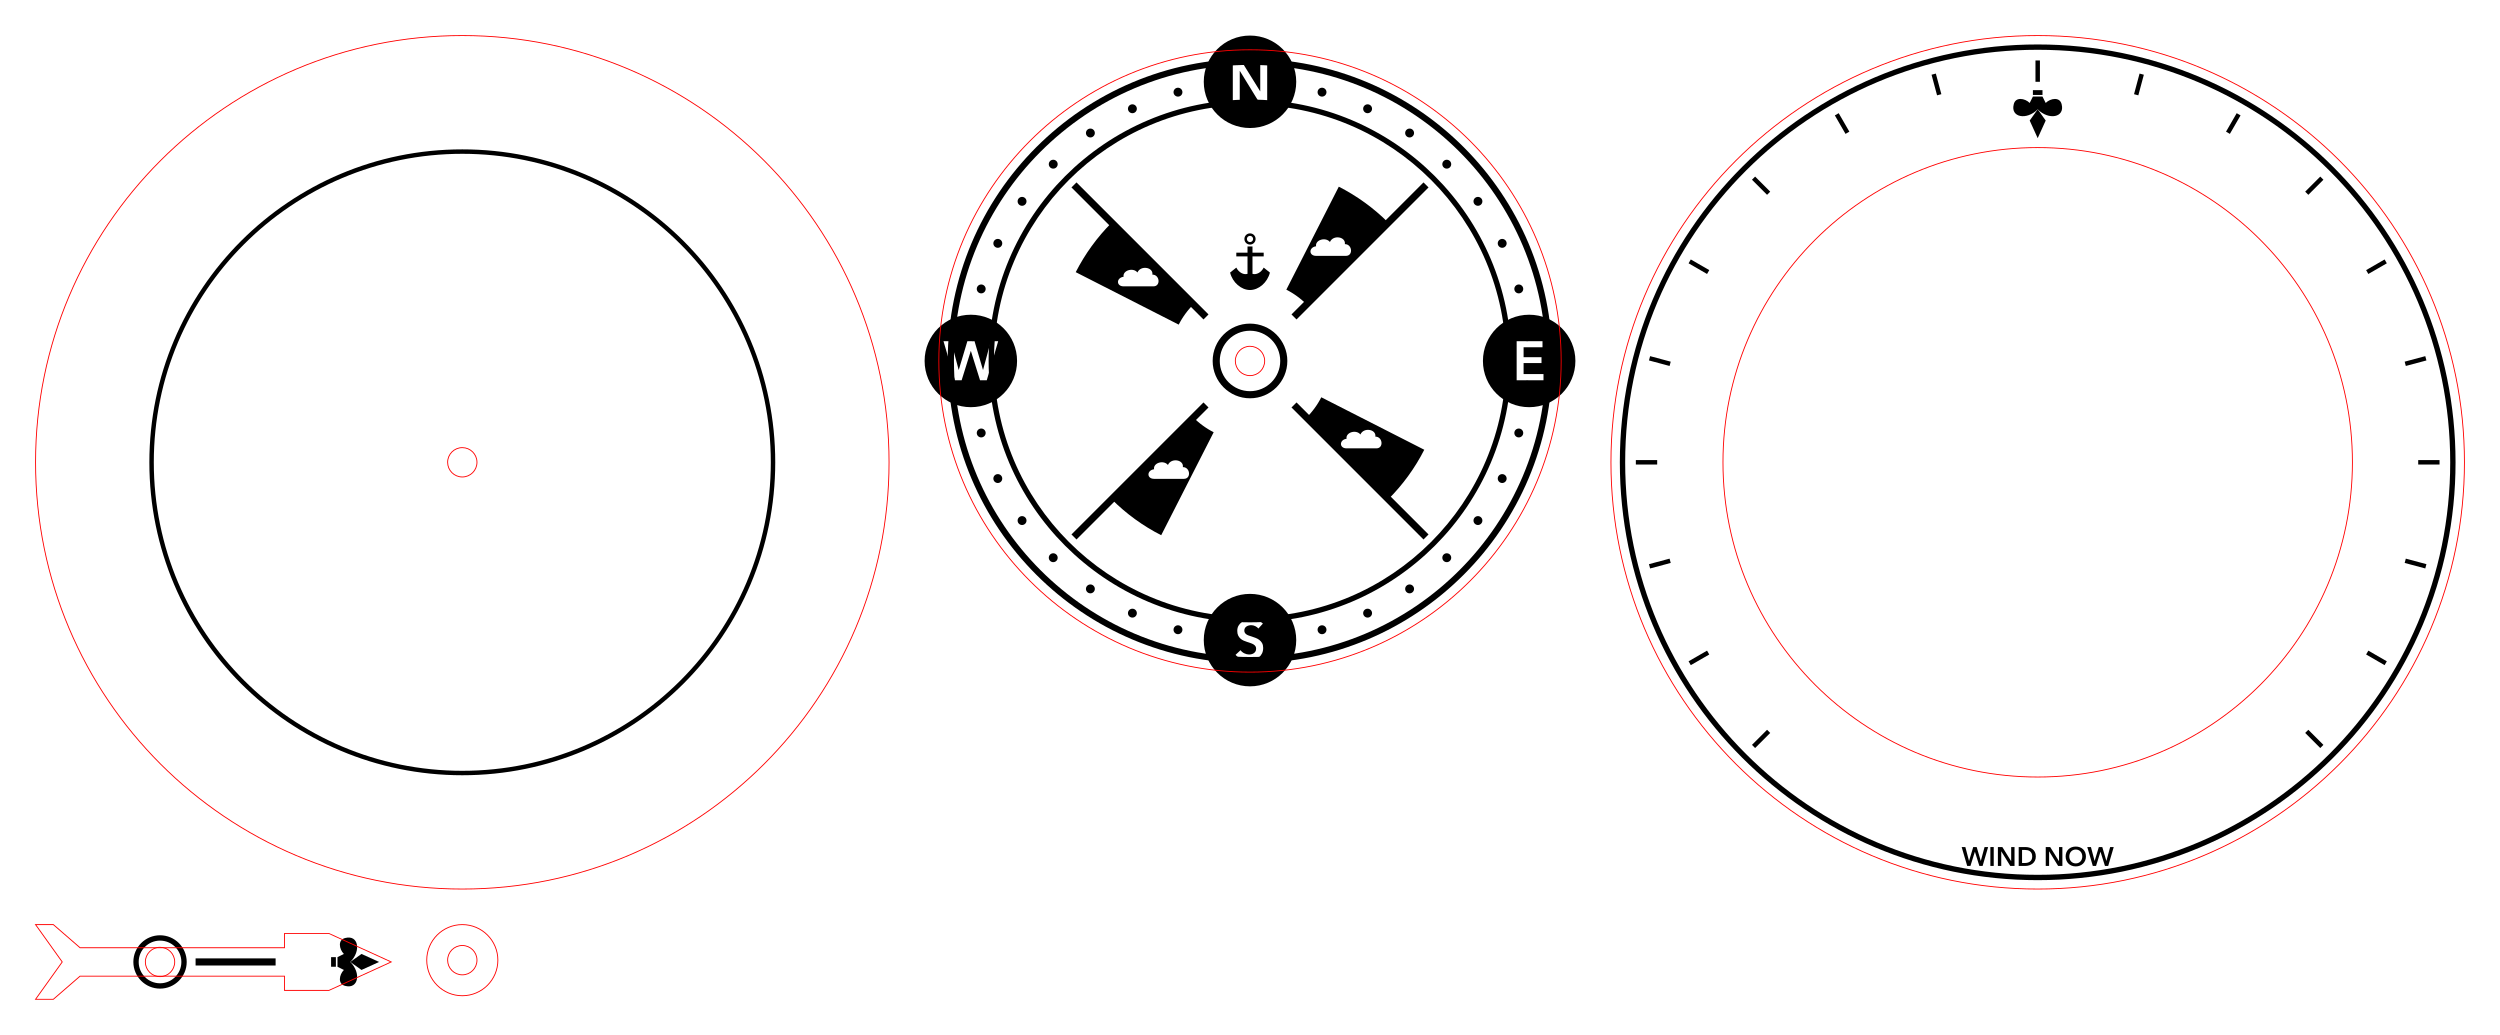
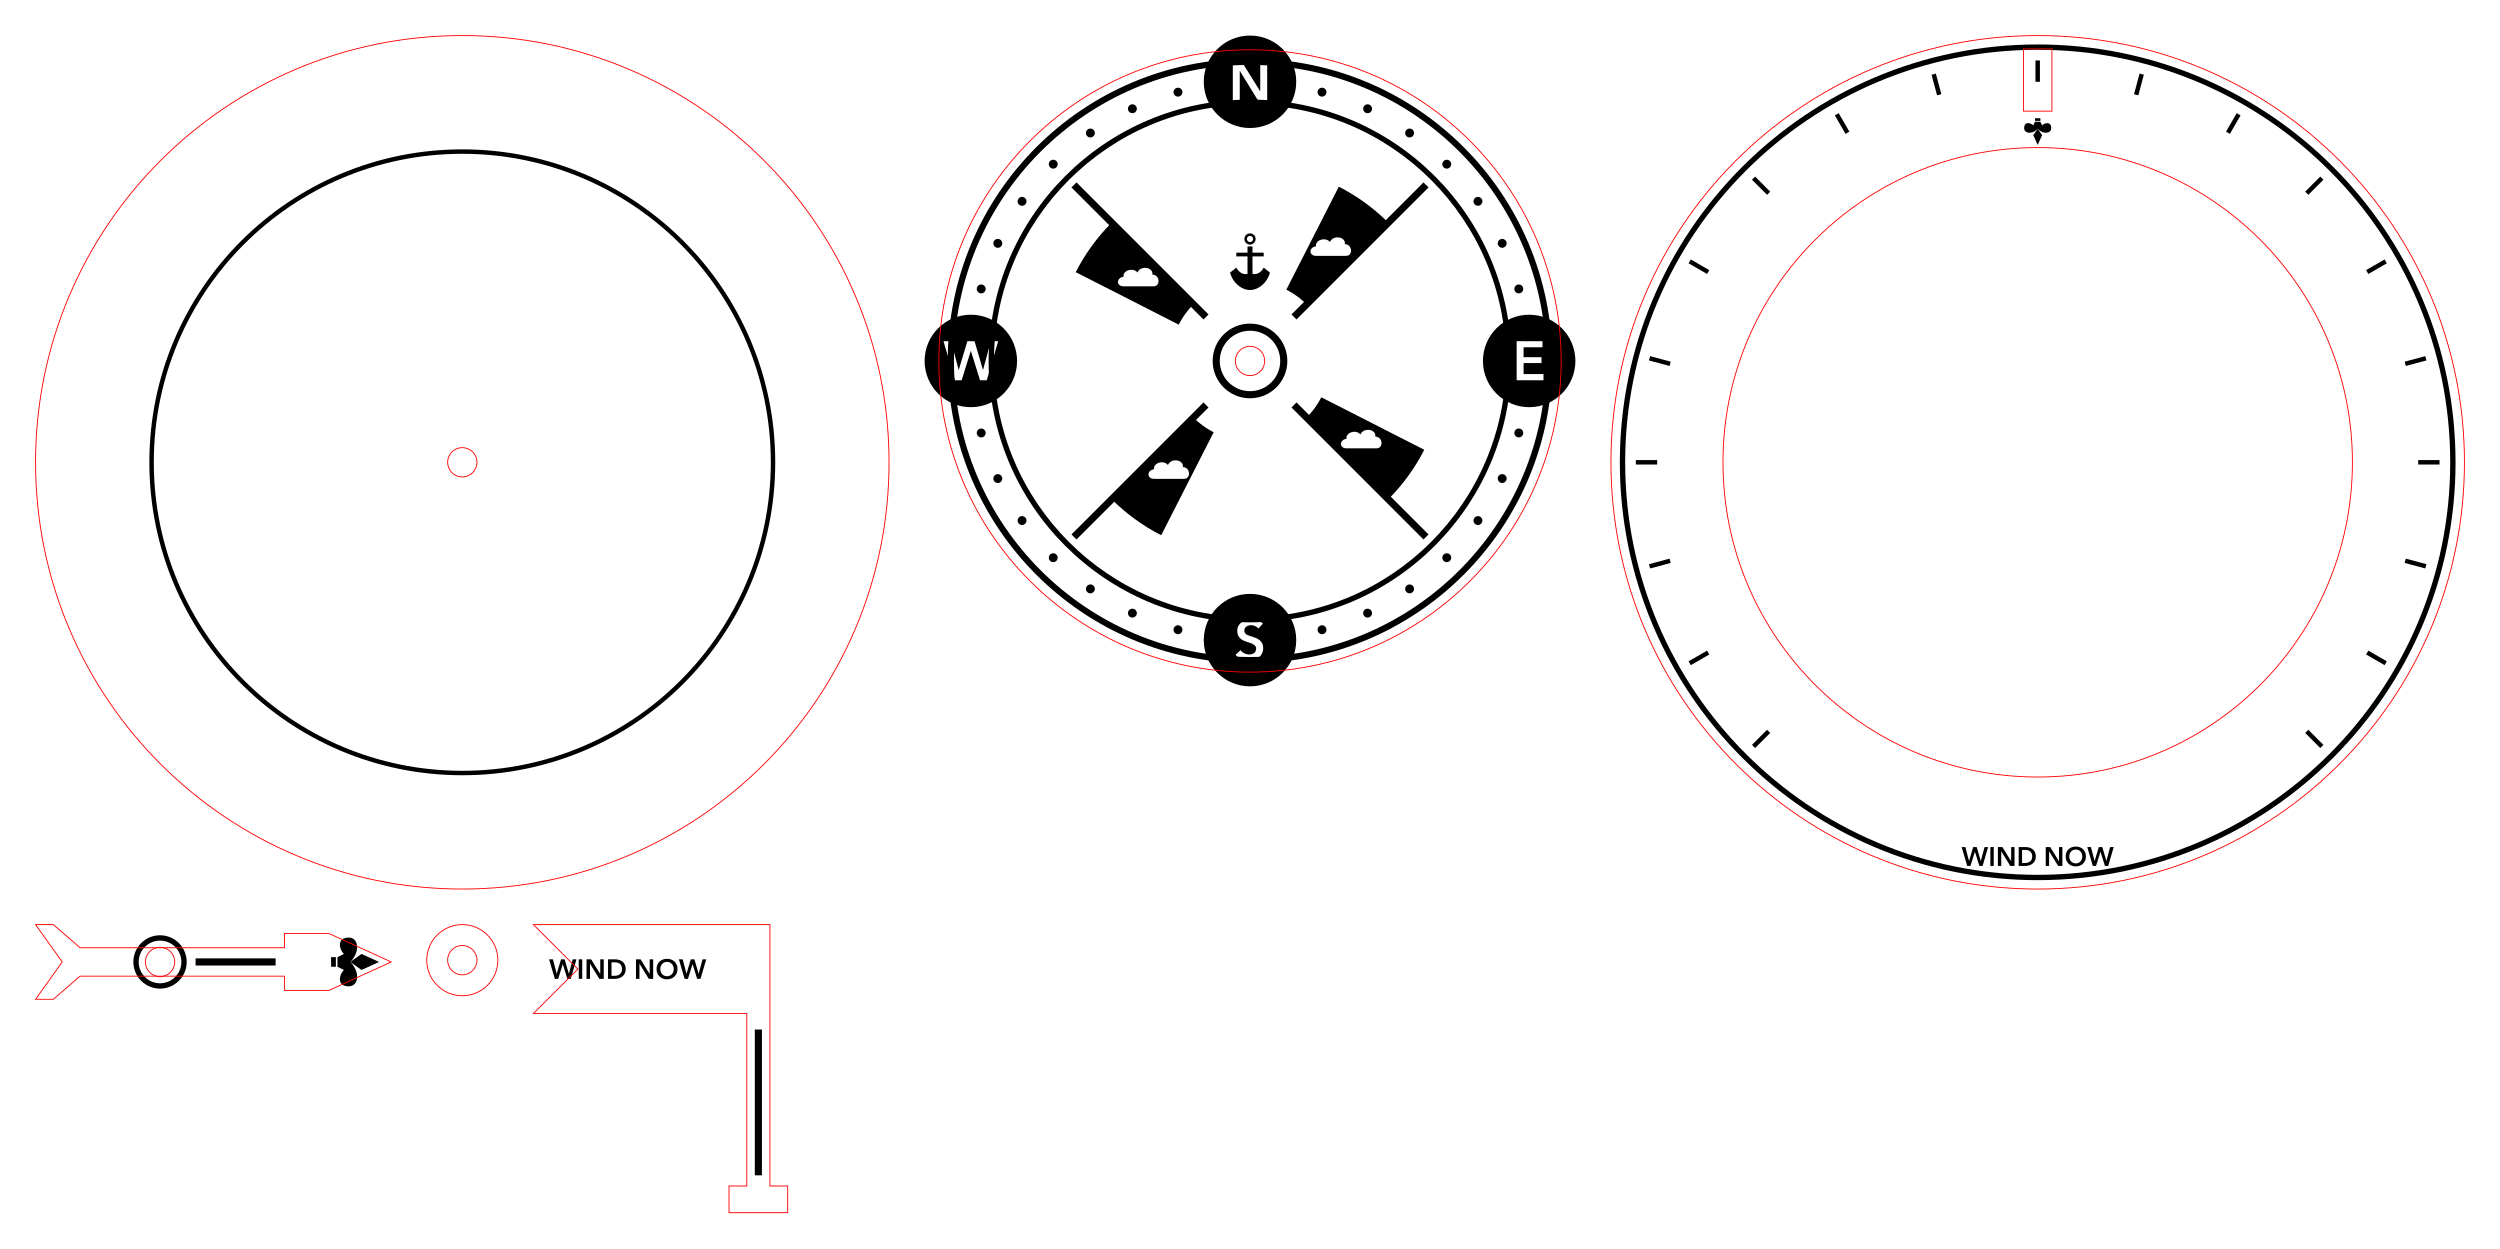
- <svg xmlns="http://www.w3.org/2000/svg" width="281.2mm" height="116.4mm" viewBox="0 0 281.2 116.4">
+ <svg xmlns="http://www.w3.org/2000/svg" width="281.2mm" height="140.4mm" viewBox="0 0 281.2 140.4">
  <g id="RASTER" class="layer-raster" fill="#000000" fill-rule="nonzero" stroke="none">
    <g class="piece" data-piece="spinner-backing">
      <path d="M87.2 52A35.2 35.2 0 1 1 16.8 52A35.2 35.2 0 1 1 87.2 52ZM86.7 52A34.7 34.7 0 1 0 17.3 52A34.7 34.7 0 1 0 86.7 52Z" />
    </g>
    <g class="piece" data-piece="spinner-dial">
      <path d="M174.6 40.6A34 34 0 1 1 106.6 40.6A34 34 0 1 1 174.6 40.6ZM173.9 40.6A33.3 33.3 0 1 0 107.3 40.6A33.3 33.3 0 1 0 173.9 40.6Z" />
      <path d="M170 40.6A29.4 29.4 0 1 1 111.2 40.6A29.4 29.4 0 1 1 170 40.6ZM169.4 40.6A28.8 28.8 0 1 0 111.8 40.6A28.8 28.8 0 1 0 169.4 40.6Z" />
      <path d="M144.8 40.6A4.2 4.2 0 1 1 136.4 40.6A4.2 4.2 0 1 1 144.8 40.6ZM144 40.6A3.4 3.4 0 1 0 137.2 40.6A3.4 3.4 0 1 0 144 40.6Z" />
      <circle cx="171.781" cy="43.328" r="0.5" />
      <circle cx="170.833" cy="48.701" r="0.5" />
      <circle cx="168.967" cy="53.828" r="0.5" />
      <circle cx="166.239" cy="58.553" r="0.5" />
      <circle cx="162.732" cy="62.732" r="0.5" />
      <circle cx="158.553" cy="66.239" r="0.5" />
      <circle cx="153.828" cy="68.967" r="0.5" />
      <circle cx="148.701" cy="70.833" r="0.5" />
      <circle cx="143.328" cy="71.781" r="0.5" />
      <circle cx="137.872" cy="71.781" r="0.5" />
      <circle cx="132.499" cy="70.833" r="0.5" />
      <circle cx="127.372" cy="68.967" r="0.5" />
      <circle cx="122.647" cy="66.239" r="0.5" />
      <circle cx="118.468" cy="62.732" r="0.5" />
      <circle cx="114.961" cy="58.553" r="0.5" />
      <circle cx="112.233" cy="53.828" r="0.5" />
      <circle cx="110.367" cy="48.701" r="0.5" />
      <circle cx="109.419" cy="43.328" r="0.5" />
      <circle cx="109.419" cy="37.872" r="0.5" />
      <circle cx="110.367" cy="32.499" r="0.5" />
      <circle cx="112.233" cy="27.372" r="0.5" />
      <circle cx="114.961" cy="22.647" r="0.5" />
      <circle cx="118.468" cy="18.468" r="0.5" />
      <circle cx="122.647" cy="14.961" r="0.5" />
      <circle cx="127.372" cy="12.233" r="0.5" />
      <circle cx="132.499" cy="10.367" r="0.5" />
      <circle cx="137.872" cy="9.419" r="0.5" />
      <circle cx="143.328" cy="9.419" r="0.5" />
      <circle cx="148.701" cy="10.367" r="0.5" />
      <circle cx="153.828" cy="12.233" r="0.5" />
      <circle cx="158.553" cy="14.961" r="0.5" />
      <circle cx="162.732" cy="18.468" r="0.5" />
      <circle cx="166.239" cy="22.647" r="0.5" />
      <circle cx="168.967" cy="27.372" r="0.5" />
      <circle cx="170.833" cy="32.499" r="0.5" />
      <circle cx="171.781" cy="37.872" r="0.5" />
      <path d="M145.8 9.2A5.2 5.2 0 1 1 135.4 9.2A5.2 5.2 0 1 1 145.8 9.2ZM138.666 6.98L138.666 11.37L139.447 11.37L139.447 7.979L139.459 7.979L141.542 11.37L142.534 11.37L142.534 6.98L141.753 6.98L141.753 10.266L141.741 10.266L139.701 6.98L138.666 6.98Z" />
      <path d="M177.2 40.6A5.2 5.2 0 1 1 166.8 40.6A5.2 5.2 0 1 1 177.2 40.6ZM170.593 38.38L170.593 42.77L173.612 42.77L173.612 42.076L171.374 42.076L171.374 40.836L173.389 40.836L173.389 40.178L171.374 40.178L171.374 39.062L173.5 39.062L173.5 38.38L170.593 38.38Z" />
      <path d="M145.8 72A5.2 5.2 0 1 1 135.4 72A5.2 5.2 0 1 1 145.8 72ZM141.542 70.698L142.051 70.14C141.881 69.983 141.682 69.865 141.453 69.787C141.223 69.708 140.997 69.669 140.774 69.669C140.575 69.669 140.38 69.695 140.188 69.746C139.996 69.798 139.824 69.877 139.673 69.982C139.522 70.087 139.4 70.221 139.307 70.382C139.214 70.543 139.168 70.735 139.168 70.958C139.168 71.165 139.201 71.338 139.267 71.476C139.333 71.615 139.419 71.731 139.524 71.826C139.63 71.921 139.749 71.998 139.881 72.056C140.013 72.114 140.145 72.163 140.278 72.205C140.414 72.25 140.544 72.293 140.668 72.335C140.792 72.376 140.9 72.425 140.991 72.481C141.082 72.536 141.154 72.602 141.208 72.679C141.261 72.755 141.288 72.851 141.288 72.967C141.288 73.087 141.264 73.187 141.217 73.268C141.169 73.349 141.107 73.416 141.031 73.469C140.954 73.523 140.869 73.561 140.774 73.584C140.679 73.607 140.586 73.618 140.495 73.618C140.321 73.618 140.144 73.575 139.965 73.488C139.785 73.401 139.641 73.283 139.534 73.135L138.976 73.655C139.149 73.862 139.372 74.018 139.645 74.124C139.918 74.229 140.197 74.282 140.482 74.282C140.697 74.282 140.902 74.253 141.096 74.195C141.29 74.137 141.46 74.05 141.604 73.934C141.749 73.819 141.865 73.673 141.952 73.497C142.038 73.322 142.082 73.116 142.082 72.88C142.082 72.665 142.041 72.486 141.961 72.341C141.88 72.196 141.777 72.076 141.651 71.981C141.525 71.886 141.386 71.81 141.236 71.752C141.085 71.694 140.939 71.642 140.798 71.597C140.674 71.56 140.561 71.523 140.457 71.485C140.354 71.448 140.266 71.405 140.194 71.355C140.122 71.306 140.065 71.246 140.023 71.175C139.982 71.105 139.961 71.02 139.961 70.921C139.961 70.814 139.985 70.722 140.033 70.645C140.08 70.569 140.141 70.507 140.216 70.459C140.29 70.412 140.373 70.377 140.464 70.354C140.555 70.331 140.645 70.32 140.736 70.32C140.889 70.32 141.041 70.356 141.192 70.428C141.343 70.501 141.46 70.591 141.542 70.698Z" />
      <path d="M114.4 40.6A5.2 5.2 0 1 1 104 40.6A5.2 5.2 0 1 1 114.4 40.6ZM106.125 38.38L107.408 42.77L108.165 42.77L109.194 39.478L109.206 39.478L110.235 42.77L110.992 42.77L112.275 38.38L111.444 38.38L110.576 41.604L110.564 41.604L109.615 38.38L108.809 38.38L107.842 41.604L107.83 41.604L106.98 38.38L106.125 38.38Z" />
      <path d="M145.833 45.267L160.682 60.116L160.116 60.682L145.267 45.833Z" />
      <path d="M135.933 45.833L121.084 60.682L120.518 60.116L135.367 45.267Z" />
      <path d="M135.367 35.933L120.518 21.084L121.084 20.518L135.933 35.367Z" />
      <path d="M145.267 35.367L160.116 20.518L160.682 21.084L145.833 35.933Z" />
      <path d="M160.202 50.588L159.795 51.35L159.358 52.095L158.892 52.823L158.398 53.531L157.877 54.22L157.329 54.888L156.755 55.534L156.156 56.156L146.964 46.964L147.209 46.709L147.444 46.445L147.668 46.172L147.881 45.89L148.083 45.6L148.274 45.302L148.452 44.998L148.619 44.686ZM151.46 50.431L154.82 50.431C155.66 50.431 155.54 49.111 154.7 49.111C154.82 48.271 153.38 48.031 153.02 48.871C152.54 48.271 151.34 48.631 151.46 49.351C150.62 49.471 150.62 50.431 151.46 50.431Z" />
      <path d="M130.612 60.202L129.85 59.795L129.105 59.358L128.377 58.892L127.669 58.398L126.98 57.877L126.312 57.329L125.666 56.755L125.044 56.156L134.236 46.964L134.491 47.209L134.755 47.444L135.028 47.668L135.31 47.881L135.6 48.083L135.898 48.274L136.202 48.452L136.514 48.619ZM129.809 53.86L133.169 53.86C134.009 53.86 133.889 52.54 133.049 52.54C133.169 51.7 131.729 51.46 131.369 52.3C130.889 51.7 129.689 52.06 129.809 52.78C128.969 52.9 128.969 53.86 129.809 53.86Z" />
      <path d="M120.998 30.612L121.405 29.85L121.842 29.105L122.308 28.377L122.802 27.669L123.323 26.98L123.871 26.312L124.445 25.666L125.044 25.044L134.236 34.236L133.991 34.491L133.756 34.755L133.532 35.028L133.319 35.31L133.117 35.6L132.926 35.898L132.748 36.202L132.581 36.514ZM126.38 32.209L129.74 32.209C130.58 32.209 130.46 30.889 129.62 30.889C129.74 30.049 128.3 29.809 127.94 30.649C127.46 30.049 126.26 30.409 126.38 31.129C125.54 31.249 125.54 32.209 126.38 32.209Z" />
      <path d="M150.588 20.998L151.35 21.405L152.095 21.842L152.823 22.308L153.531 22.802L154.22 23.323L154.888 23.871L155.534 24.445L156.156 25.044L146.964 34.236L146.709 33.991L146.445 33.756L146.172 33.532L145.89 33.319L145.6 33.117L145.302 32.926L144.998 32.748L144.686 32.581ZM148.031 28.78L151.391 28.78C152.231 28.78 152.111 27.46 151.271 27.46C151.391 26.62 149.951 26.38 149.591 27.22C149.111 26.62 147.911 26.98 148.031 27.7C147.191 27.82 147.191 28.78 148.031 28.78Z" />
      <path d="M141.23 26.88A0.63 0.63 0 1 1 139.97 26.88A0.63 0.63 0 1 1 141.23 26.88ZM140.95 26.88A0.35 0.35 0 1 0 140.25 26.88A0.35 0.35 0 1 0 140.95 26.88Z" />
      <path d="M140.32 27.72L140.88 27.72L140.88 28.42L142.14 28.42L142.14 28.84L140.88 28.84L140.88 30.8C141.3 30.94 141.86 30.66 142.14 30.1L142.84 30.66C142.56 31.78 141.58 32.62 140.6 32.62C139.62 32.62 138.64 31.78 138.36 30.66L139.06 30.1C139.34 30.66 139.9 30.94 140.32 30.8L140.32 28.84L139.06 28.84L139.06 28.42L140.32 28.42Z" />
    </g>
    <g class="piece" data-piece="spinner-ring">
      <path d="M276.2 52A47 47 0 1 1 182.2 52A47 47 0 1 1 276.2 52ZM275.6 52A46.4 46.4 0 1 0 182.8 52A46.4 46.4 0 1 0 275.6 52Z" />
-       <path d="M229.2 15.54L228.3 13.56L229.2 12.3L230.1 13.56Z" />
-       <path d="M229.2 12.3C227.94 13.56 226.14 13.2 226.5 11.76C226.68 10.86 227.76 11.04 228.3 11.58L228.66 10.86L229.74 10.86L230.1 11.58C230.64 11.04 231.72 10.86 231.9 11.76C232.26 13.2 230.46 13.56 229.2 12.3Z" />
-       <path d="M229.74 10.68L228.66 10.68L228.66 10.14L229.74 10.14Z" />
+       <path d="M229.2 16.3L228.7 15.2L229.2 14.5L229.7 15.2Z" />
+       <path d="M229.2 14.5C228.5 15.2 227.5 15 227.7 14.2C227.8 13.7 228.4 13.8 228.7 14.1L228.9 13.7L229.5 13.7L229.7 14.1C230 13.8 230.6 13.7 230.7 14.2C230.9 15 229.9 15.2 229.2 14.5Z" />
+       <path d="M229.5 13.6L228.9 13.6L228.9 13.3L229.5 13.3Z" />
      <path d="M220.648 95.276L221.063 95.276L221.474 96.836L221.48 96.836L221.948 95.276L222.337 95.276L222.796 96.836L222.802 96.836L223.223 95.276L223.624 95.276L223.004 97.4L222.638 97.4L222.14 95.807L222.134 95.807L221.635 97.4L221.27 97.4Z" />
      <path d="M223.877 95.276L224.254 95.276L224.254 97.4L223.877 97.4Z" />
      <path d="M224.723 95.276L225.224 95.276L226.211 96.866L226.217 96.866L226.217 95.276L226.594 95.276L226.594 97.4L226.115 97.4L225.106 95.759L225.1 95.759L225.1 97.4L224.723 97.4Z" />
      <path d="M227.063 95.276L227.816 95.276C227.954 95.276 228.093 95.294 228.233 95.33C228.373 95.366 228.498 95.426 228.611 95.509C228.723 95.592 228.813 95.701 228.884 95.836C228.954 95.971 228.989 96.138 228.989 96.338C228.989 96.524 228.954 96.684 228.884 96.818C228.813 96.952 228.723 97.062 228.611 97.148C228.498 97.234 228.373 97.298 228.233 97.339C228.093 97.38 227.954 97.4 227.816 97.4L227.063 97.4ZM227.755 97.07C227.854 97.07 227.951 97.059 228.05 97.036C228.147 97.012 228.236 96.974 228.315 96.919C228.394 96.864 228.459 96.789 228.509 96.695C228.558 96.601 228.584 96.482 228.584 96.338C228.584 96.186 228.558 96.062 228.509 95.966C228.459 95.87 228.394 95.795 228.315 95.741C228.236 95.687 228.147 95.65 228.05 95.63C227.951 95.61 227.854 95.6 227.755 95.6L227.441 95.6L227.441 97.07Z" />
      <path d="M230.105 95.276L230.605 95.276L231.593 96.866L231.599 96.866L231.599 95.276L231.977 95.276L231.977 97.4L231.497 97.4L230.489 95.759L230.483 95.759L230.483 97.4L230.105 97.4Z" />
      <path d="M232.343 96.332C232.343 96.162 232.371 96.009 232.428 95.872C232.485 95.735 232.564 95.618 232.665 95.522C232.766 95.426 232.886 95.352 233.025 95.3C233.164 95.248 233.316 95.222 233.48 95.222C233.646 95.222 233.799 95.248 233.938 95.3C234.079 95.352 234.2 95.426 234.301 95.522C234.403 95.618 234.483 95.735 234.54 95.872C234.597 96.009 234.626 96.162 234.626 96.332C234.626 96.498 234.597 96.649 234.54 96.786C234.483 96.923 234.403 97.042 234.301 97.141C234.2 97.239 234.079 97.316 233.938 97.372C233.799 97.427 233.646 97.454 233.48 97.454C233.316 97.454 233.164 97.427 233.025 97.372C232.886 97.316 232.766 97.239 232.665 97.141C232.564 97.042 232.485 96.923 232.428 96.786C232.371 96.649 232.343 96.498 232.343 96.332ZM232.754 96.332C232.754 96.446 232.771 96.551 232.806 96.646C232.841 96.741 232.891 96.823 232.956 96.893C233.021 96.963 233.098 97.018 233.187 97.057C233.276 97.096 233.374 97.115 233.483 97.115C233.591 97.115 233.689 97.096 233.779 97.057C233.87 97.018 233.947 96.963 234.012 96.893C234.077 96.823 234.127 96.741 234.162 96.646C234.197 96.551 234.215 96.446 234.215 96.332C234.215 96.222 234.197 96.12 234.162 96.026C234.127 95.932 234.078 95.85 234.014 95.78C233.95 95.71 233.873 95.655 233.783 95.615C233.693 95.575 233.593 95.555 233.483 95.555C233.373 95.555 233.273 95.575 233.184 95.615C233.095 95.655 233.019 95.71 232.955 95.78C232.89 95.85 232.841 95.932 232.806 96.026C232.771 96.12 232.754 96.222 232.754 96.332Z" />
      <path d="M234.776 95.276L235.189 95.276L235.6 96.836L235.606 96.836L236.075 95.276L236.465 95.276L236.924 96.836L236.93 96.836L237.349 95.276L237.752 95.276L237.13 97.4L236.765 97.4L236.266 95.807L236.26 95.807L235.763 97.4L235.397 97.4Z" />
      <path d="M272 51.75L274.4 51.75L274.4 52.25L272 52.25Z" />
      <path d="M270.606 62.836L272.925 63.457L272.795 63.94L270.477 63.319Z" />
      <path d="M266.391 73.183L268.469 74.383L268.219 74.817L266.141 73.617Z" />
      <path d="M259.641 82.087L261.338 83.784L260.984 84.138L259.287 82.441Z" />
      <path d="M199.113 82.441L197.416 84.138L197.062 83.784L198.759 82.087Z" />
      <path d="M192.259 73.617L190.181 74.817L189.931 74.383L192.009 73.183Z" />
      <path d="M187.923 63.319L185.605 63.94L185.475 63.457L187.794 62.836Z" />
      <path d="M186.4 52.25L184 52.25L184 51.75L186.4 51.75Z" />
      <path d="M187.794 41.164L185.475 40.543L185.605 40.06L187.923 40.681Z" />
      <path d="M192.009 30.817L189.931 29.617L190.181 29.183L192.259 30.383Z" />
      <path d="M198.759 21.913L197.062 20.216L197.416 19.862L199.113 21.559Z" />
      <path d="M207.583 15.059L206.383 12.981L206.817 12.731L208.017 14.809Z" />
      <path d="M217.881 10.723L217.26 8.405L217.743 8.275L218.364 10.594Z" />
      <path d="M228.95 9.2L228.95 6.8L229.45 6.8L229.45 9.2Z" />
      <path d="M240.036 10.594L240.657 8.275L241.14 8.405L240.519 10.723Z" />
      <path d="M250.383 14.809L251.583 12.731L252.017 12.981L250.817 15.059Z" />
      <path d="M259.287 21.559L260.984 19.862L261.338 20.216L259.641 21.913Z" />
      <path d="M266.141 30.383L268.219 29.183L268.469 29.617L266.391 30.817Z" />
      <path d="M270.477 40.681L272.795 40.06L272.925 40.543L270.606 41.164Z" />
    </g>
    <g class="piece" data-piece="spinner-needle">
      <path d="M21 108.2A3 3 0 1 1 15 108.2A3 3 0 1 1 21 108.2ZM20.4 108.2A2.4 2.4 0 1 0 15.6 108.2A2.4 2.4 0 1 0 20.4 108.2Z" />
      <path d="M22 107.8L31 107.8L31 108.6L22 108.6Z" />
      <path d="M42.64 108.2L40.66 109.1L39.4 108.2L40.66 107.3Z" />
      <path d="M39.4 108.2C40.66 109.46 40.3 111.26 38.86 110.9C37.96 110.72 38.14 109.64 38.68 109.1L37.96 108.74L37.96 107.66L38.68 107.3C38.14 106.76 37.96 105.68 38.86 105.5C40.3 105.14 40.66 106.94 39.4 108.2Z" />
      <path d="M37.78 107.66L37.78 108.74L37.24 108.74L37.24 107.66Z" />
    </g>
+     <g class="piece" data-piece="spinner-vane">
+       <path d="M84.9 115.8L85.7 115.8L85.7 132.2L84.9 132.2Z" />
+       <path d="M61.763 107.905L62.191 107.905L62.616 109.517L62.622 109.517L63.106 107.905L63.509 107.905L63.983 109.517L63.989 109.517L64.423 107.905L64.839 107.905L64.197 110.1L63.819 110.1L63.304 108.454L63.298 108.454L62.783 110.1L62.405 110.1Z" />
+       <path d="M65.099 107.905L65.49 107.905L65.49 110.1L65.099 110.1Z" />
+       <path d="M65.973 107.905L66.491 107.905L67.511 109.548L67.517 109.548L67.517 107.905L67.908 107.905L67.908 110.1L67.412 110.1L66.37 108.404L66.364 108.404L66.364 110.1L65.973 110.1Z" />
+       <path d="M68.391 107.905L69.169 107.905C69.312 107.905 69.456 107.924 69.6 107.961C69.745 107.998 69.875 108.06 69.991 108.145C70.107 108.231 70.201 108.344 70.273 108.483C70.345 108.623 70.381 108.796 70.381 109.003C70.381 109.195 70.345 109.36 70.273 109.499C70.201 109.637 70.107 109.751 69.991 109.84C69.875 109.928 69.745 109.994 69.6 110.036C69.456 110.079 69.312 110.1 69.169 110.1L68.391 110.1ZM69.107 109.759C69.209 109.759 69.31 109.747 69.411 109.723C69.512 109.7 69.604 109.659 69.686 109.602C69.767 109.546 69.834 109.469 69.885 109.372C69.937 109.274 69.963 109.151 69.963 109.003C69.963 108.846 69.937 108.717 69.885 108.618C69.834 108.519 69.767 108.442 69.686 108.386C69.604 108.33 69.512 108.292 69.411 108.271C69.31 108.25 69.209 108.24 69.107 108.24L68.782 108.24L68.782 109.759Z" />
+       <path d="M71.535 107.905L72.052 107.905L73.072 109.548L73.078 109.548L73.078 107.905L73.469 107.905L73.469 110.1L72.973 110.1L71.931 108.404L71.925 108.404L71.925 110.1L71.535 110.1Z" />
+       <path d="M73.847 108.996C73.847 108.821 73.877 108.662 73.936 108.521C73.995 108.379 74.076 108.259 74.181 108.159C74.285 108.06 74.409 107.984 74.553 107.93C74.696 107.876 74.853 107.849 75.022 107.849C75.194 107.849 75.352 107.876 75.496 107.93C75.641 107.984 75.766 108.06 75.872 108.159C75.977 108.259 76.059 108.379 76.118 108.521C76.177 108.662 76.206 108.821 76.206 108.996C76.206 109.168 76.177 109.324 76.118 109.466C76.059 109.608 75.977 109.73 75.872 109.832C75.766 109.934 75.641 110.014 75.496 110.071C75.352 110.127 75.194 110.156 75.022 110.156C74.853 110.156 74.696 110.127 74.553 110.071C74.409 110.014 74.285 109.934 74.181 109.832C74.076 109.73 73.995 109.608 73.936 109.466C73.877 109.324 73.847 109.168 73.847 108.996ZM74.272 108.996C74.272 109.114 74.29 109.222 74.326 109.32C74.362 109.419 74.414 109.504 74.481 109.576C74.548 109.648 74.628 109.705 74.72 109.745C74.812 109.785 74.914 109.806 75.025 109.806C75.137 109.806 75.239 109.785 75.332 109.745C75.425 109.705 75.505 109.648 75.572 109.576C75.64 109.504 75.691 109.419 75.727 109.32C75.764 109.222 75.782 109.114 75.782 108.996C75.782 108.883 75.764 108.777 75.727 108.68C75.691 108.583 75.64 108.498 75.574 108.426C75.508 108.354 75.428 108.297 75.335 108.256C75.242 108.214 75.139 108.194 75.025 108.194C74.912 108.194 74.809 108.214 74.717 108.256C74.625 108.297 74.546 108.354 74.48 108.426C74.414 108.498 74.362 108.583 74.326 108.68C74.29 108.777 74.272 108.883 74.272 108.996Z" />
+       <path d="M76.361 107.905L76.789 107.905L77.214 109.517L77.22 109.517L77.704 107.905L78.107 107.905L78.581 109.517L78.587 109.517L79.021 107.905L79.437 107.905L78.795 110.1L78.417 110.1L77.902 108.454L77.896 108.454L77.381 110.1L77.003 110.1Z" />
+     </g>
  </g>
  <g id="CUT" class="layer-cut" fill="none" stroke="#ff0000" stroke-width="0.1">
    <g class="piece" data-piece="spinner-backing">
      <circle cx="52" cy="52" r="48" />
      <circle cx="52" cy="52" r="1.65" />
    </g>
    <g class="piece" data-piece="spinner-dial">
      <circle cx="140.6" cy="40.6" r="35" />
      <circle cx="140.6" cy="40.6" r="1.65" />
    </g>
    <g class="piece" data-piece="spinner-ring">
      <circle cx="229.2" cy="52" r="48" />
      <circle cx="229.2" cy="52" r="35.4" />
+       <path d="M227.6 5.5L230.8 5.5L230.8 12.5L227.6 12.5Z" />
    </g>
    <g class="piece" data-piece="spinner-needle">
      <path d="M9 106.6L32 106.6L32 105L37 105L44 108.2L37 111.4L32 111.4L32 109.8L9 109.8L6 112.4L4 112.4L7 108.2L4 104L6 104Z" />
      <circle cx="18" cy="108.2" r="1.65" />
    </g>
    <g class="piece" data-piece="spinner-washer">
      <circle cx="52" cy="108" r="4" />
      <circle cx="52" cy="108" r="1.65" />
    </g>
+     <g class="piece" data-piece="spinner-vane">
+       <path d="M84 104L86.6 104L86.6 133.4L88.6 133.4L88.6 136.4L82 136.4L82 133.4L84 133.4L84 114L60 114L65 109L60 104Z" />
+     </g>
  </g>
</svg>
